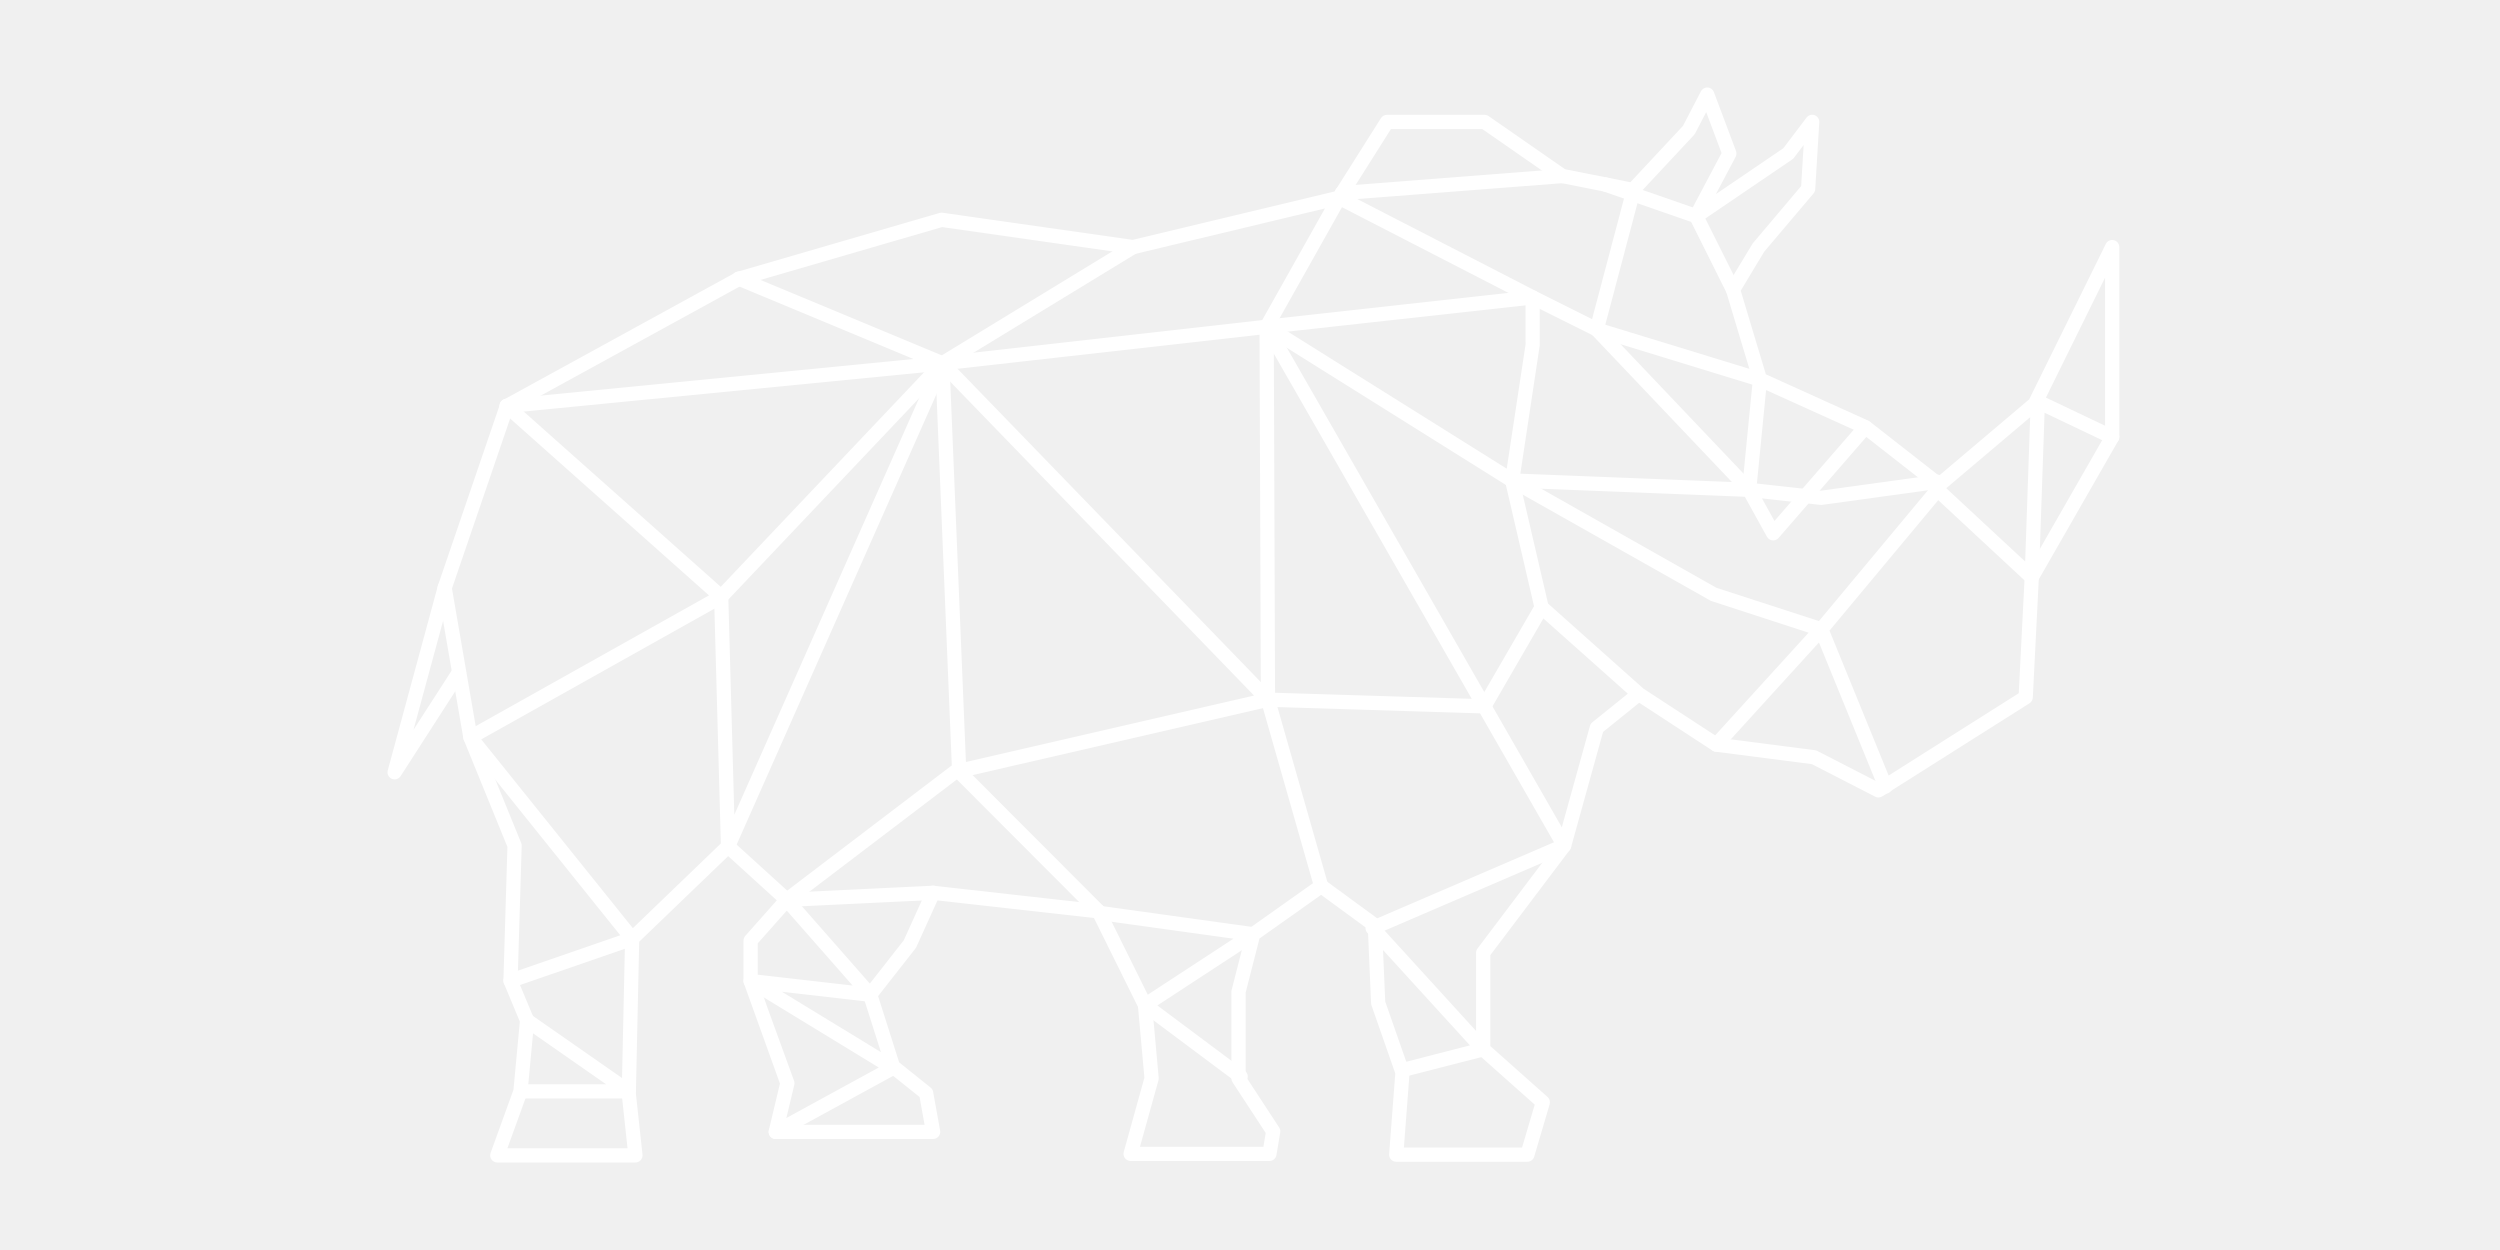
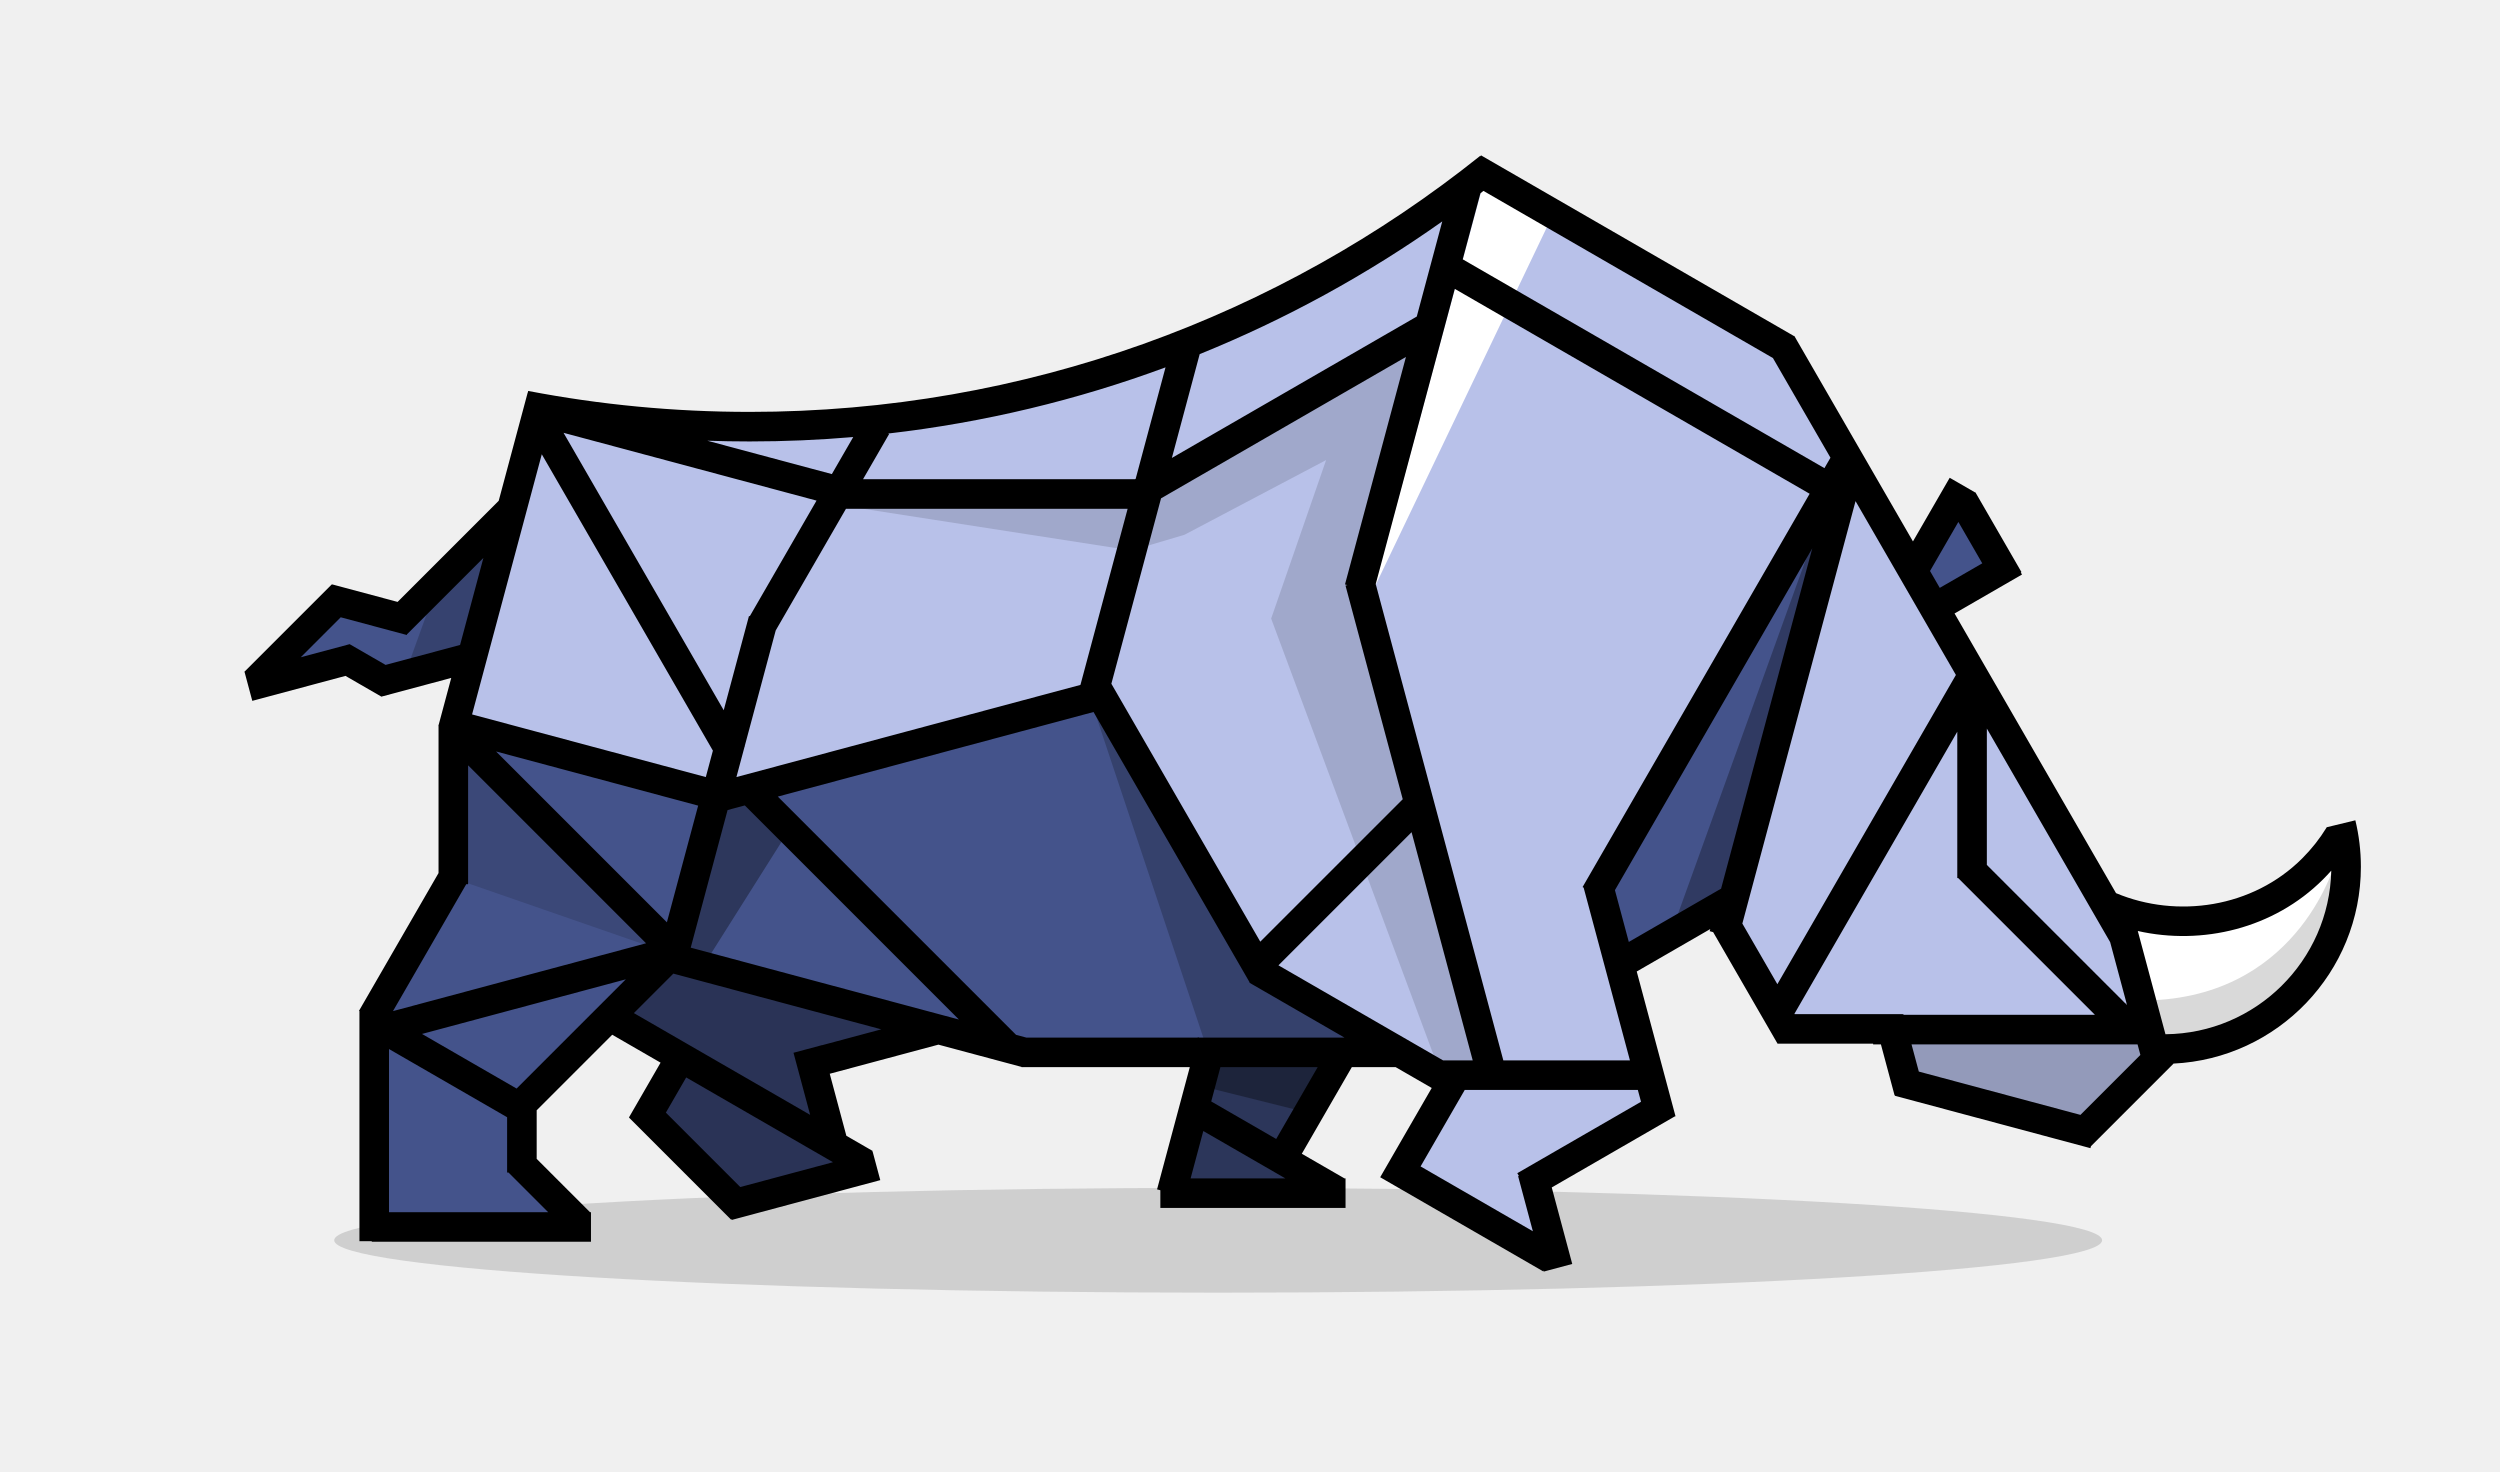
- <svg xmlns="http://www.w3.org/2000/svg" fill="#fff" viewBox="0 0 200 100">
-   <path d="M87.885 73.483a.568.568 0 0 1-.403-.168l-11.15-11.17a.569.569 0 0 1-.166-.38l-1.322-32.072-34.24 3.36a.568.568 0 1 1-.11-1.133l34.84-3.42a.574.574 0 0 1 .429.137c.118.103.19.25.195.407l1.338 32.454L88.288 72.51a.569.569 0 0 1-.403.972Z" />
-   <path d="M62.945 72.56a.57.57 0 0 1-.345-1.023l13.47-10.249a.571.571 0 0 1 .217-.101l24.037-5.543-25.344-26.18a.572.572 0 0 1-.157-.469.571.571 0 0 1 .27-.413l15.25-9.298a.568.568 0 1 1 .592.973l-14.642 8.927 25.552 26.394a.569.569 0 0 1-.282.95l-24.9 5.743-13.374 10.174a.577.577 0 0 1-.344.114Z" />
-   <path d="M50.836 93H39.783a.57.57 0 0 1-.536-.764l1.83-5.054.51-5.452-1.27-3.05a.577.577 0 0 1-.045-.237l.321-10.691-3.488-8.555a.536.536 0 0 1-.034-.119L35.01 47.13a.575.575 0 0 1 .022-.282l4.977-14.547a.576.576 0 0 1 .266-.316l18.58-10.189a.567.567 0 0 1 .115-.048l16.196-4.712a.565.565 0 0 1 .24-.017l15.205 2.17 16.162-3.873 3.703-5.865a.57.57 0 0 1 .482-.265h7.805c.117 0 .23.035.325.101l6.126 4.256 5.218 1.034 4.206-4.506 1.436-2.764a.569.569 0 0 1 1.038.062l1.769 4.712a.569.569 0 0 1-.03.467l-1.577 2.979 5.388-3.664 1.859-2.453a.567.567 0 0 1 1.021.378l-.324 5.354a.566.566 0 0 1-.135.334l-3.946 4.658-1.878 3.121 2.009 6.69 8.196 3.709a.6.6 0 0 1 .116.07l5.539 4.33 7.214-6.104 6.132-12.434a.569.569 0 0 1 1.079.252v15.19a.58.58 0 0 1-.075.285l-6.367 11.109-.477 9.457a.568.568 0 0 1-.264.452l-11.781 7.45a.561.561 0 0 1-.564.025l-5.066-2.604-7.717-.997a.564.564 0 0 1-.238-.088l-5.857-3.825-2.891 2.33-2.567 9.248a.58.58 0 0 1-.095.19l-6.359 8.422v7.275l4.579 4.07c.165.147.23.376.167.587l-1.236 4.19a.57.57 0 0 1-.546.408h-10.492a.572.572 0 0 1-.568-.613l.492-6.456-1.906-5.453a.57.57 0 0 1-.03-.164l-.255-5.928-3.741-2.74-4.932 3.494-1.107 4.33v6.685l2.681 4.1c.079.119.11.264.086.405l-.303 1.802a.57.57 0 0 1-.562.475H90.45a.57.57 0 0 1-.55-.722l1.652-5.943-.511-5.656-3.526-7.119-12.517-1.405-1.686 3.72a.637.637 0 0 1-.07.118l-2.994 3.817 1.684 5.3 2.513 2.014c.107.085.18.208.205.343l.56 3.102a.576.576 0 0 1-.123.467.573.573 0 0 1-.438.204H62.06a.57.57 0 0 1-.555-.701l.89-3.732-2.884-8.02a.553.553 0 0 1-.032-.188V75.25c0-.139.051-.273.143-.378l2.523-2.844-3.89-3.538-7.12 6.848-.265 12.143.53 4.884a.571.571 0 0 1-.141.441.57.57 0 0 1-.423.194Zm-10.243-1.139h9.609l-.466-4.326.268-12.452a.574.574 0 0 1 .174-.399l7.671-7.38a.571.571 0 0 1 .778-.011l4.7 4.275a.57.57 0 0 1 .043.8l-2.752 3.102v2.914l.785 2.253 2.12 5.824a.561.561 0 0 1 .02.327l-.762 3.195h11.185l-.4-2.222-2.483-1.987a.573.573 0 0 1-.186-.272l-1.828-5.752a.57.57 0 0 1 .094-.524l3.138-4 1.828-4.035a.566.566 0 0 1 .582-.331l13.238 1.487c.192.022.36.14.447.313l3.712 7.493a.6.6 0 0 1 .057.201l.53 5.865a.586.586 0 0 1-.018.204l-1.48 5.322h9.875l.185-1.108-2.652-4.054a.575.575 0 0 1-.094-.312v-6.927a.52.52 0 0 1 .019-.141l1.176-4.603a.572.572 0 0 1 .222-.324l5.437-3.852a.567.567 0 0 1 .665.004l4.293 3.145a.564.564 0 0 1 .233.434l.263 6.118 1.917 5.486a.566.566 0 0 1 .029.231l-.453 5.962h9.452l1.014-3.434-4.501-4.001a.568.568 0 0 1-.191-.426v-7.721c0-.125.041-.244.115-.343l6.409-8.488 2.587-9.32a.562.562 0 0 1 .191-.29l2.838-2.286-7.277-6.482a.56.56 0 0 1-.176-.296l-2.357-10.151a.551.551 0 0 1-.008-.214l1.638-10.801-.006-3.417-14.681-7.558-5.458 9.712.105 29.681a.568.568 0 0 1-.567.572h-.002a.57.57 0 0 1-.569-.567l-.107-29.832a.59.59 0 0 1 .072-.281l5.163-9.185-15.224 3.648a.564.564 0 0 1-.214.01l-15.191-2.167-16.018 4.66L41.016 32.88l-4.858 14.2 2.024 11.743 3.511 8.61a.58.58 0 0 1 .043.233l-.322 10.689 1.28 3.067c.036.086.05.18.041.272l-.53 5.666a.604.604 0 0 1-.032.14l-1.58 4.36Zm96.913-32.837 7.688.993a.595.595 0 0 1 .188.058l4.864 2.502 11.255-7.119.47-9.298a.565.565 0 0 1 .075-.254l6.36-11.097V22.212l-5.104 10.35a.572.572 0 0 1-.142.183l-7.659 6.479a.567.567 0 0 1-.718.014l-5.849-4.573-8.371-3.788a.572.572 0 0 1-.311-.355l-2.156-7.18a.57.57 0 0 1 .058-.457l2.063-3.412 3.875-4.586.2-3.288-.779 1.028a.557.557 0 0 1-.134.127l-7.362 5.006a.57.57 0 0 1-.824-.737l2.532-4.78-1.229-3.275-.882 1.7a.562.562 0 0 1-.089.126l-4.476 4.794a.563.563 0 0 1-.527.17l-5.645-1.118a.57.57 0 0 1-.214-.091l-6.077-4.222h-7.313l-3.327 5.27 14.923 7.684c.19.097.309.293.309.506v3.85l-1.628 10.777 2.293 9.87 7.631 6.805.008.007 6.024 3.928Z" />
-   <path d="M150.835 63.492a.569.569 0 0 1-.527-.354l-5.134-12.576a.57.57 0 0 1 .09-.58l9.302-11.16a.575.575 0 0 1 .402-.204.58.58 0 0 1 .424.151l6.622 6.155.442-12.813a.57.57 0 0 1 .814-.495l5.951 2.833a.57.57 0 0 1-.49 1.03l-5.166-2.46-.455 13.192a.569.569 0 0 1-.957.397l-7.095-6.594-8.698 10.436 5.004 12.26a.57.57 0 0 1-.312.742.634.634 0 0 1-.217.04Z" />
-   <path d="M137.305 60.14a.57.57 0 0 1-.42-.952l7.803-8.574-7.822-2.547-16.177-9.134-19.493-12.204-25.743 2.905a.57.57 0 0 1-.127-1.132l25.94-2.927a.559.559 0 0 1 .366.083l19.64 12.297 16.051 9.074 8.555 2.776a.571.571 0 0 1 .245.925l-8.397 9.225a.567.567 0 0 1-.421.186Z" />
-   <path d="M145.702 40.396a.576.576 0 0 1-.063-.004l-5.772-.64-18.919-.746a.57.57 0 0 1-.547-.59c.013-.315.317-.575.591-.547l18.96.747 5.742.636 9.231-1.273a.557.557 0 0 1 .641.486.567.567 0 0 1-.486.641l-9.302 1.283a.416.416 0 0 1-.076.007Z" />
-   <path d="M141.853 43.234a.567.567 0 0 1-.497-.294l-1.89-3.416-12.141-12.78a.567.567 0 0 1-.138-.537l2.887-10.907a.57.57 0 0 1 1.101.292l-2.807 10.6 11.973 12.6a.517.517 0 0 1 .085.118l1.531 2.767 6.841-7.875a.57.57 0 0 1 .86.748l-7.376 8.49a.567.567 0 0 1-.429.194Zm-34.488-27.217a.568.568 0 0 1-.044-1.137l17.622-1.366a.57.57 0 0 1 .087 1.136l-17.621 1.365c-.015.002-.029.002-.044.002Z" />
-   <path d="M112.196 86.175a.57.57 0 0 1-.141-1.12l5.54-1.425-8.207-9a.569.569 0 0 1 .196-.907l14.734-6.342-23.483-40.955a.567.567 0 0 1 .431-.85l21.278-2.353a.577.577 0 0 1 .318.057l5.132 2.566 12.971 3.971c.26.08.427.33.4.6l-.868 8.825a.569.569 0 1 1-1.133-.11l.822-8.362-12.614-3.87-5.069-2.525-20.247 2.239 23.367 40.752a.57.57 0 0 1-.268.806l-14.585 6.279 8.305 9.11a.567.567 0 0 1-.279.934l-6.457 1.66a.514.514 0 0 1-.143.02Zm-12.946.518a.562.562 0 0 1-.34-.114l-7.655-5.718a.57.57 0 0 1 .03-.933l7.39-4.833-10.792-1.5a.57.57 0 0 1 .157-1.128l12.296 1.71a.57.57 0 0 1 .233 1.04l-7.978 5.22 7.002 5.231a.569.569 0 0 1-.343 1.025Zm-37.188 4.429a.571.571 0 0 1-.273-1.07l8.513-4.65-10.549-6.435a.567.567 0 0 1-.241-.67.564.564 0 0 1 .603-.38l8.094.927-5.69-6.477a.57.57 0 1 1 .855-.753l6.666 7.588a.566.566 0 0 1 .077.64.557.557 0 0 1-.57.302l-6.993-.802 9.182 5.6a.57.57 0 0 1-.023.986l-9.378 5.124a.557.557 0 0 1-.273.07Zm-11.765-3.245h-8.66a.57.57 0 0 1 0-1.138h6.847l-6.641-4.629a.57.57 0 0 1 .65-.935l8.13 5.666a.569.569 0 0 1-.326 1.037Zm-9.455-8.847a.57.57 0 0 1-.187-1.107l8.967-3.101-12.434-15.483a.57.57 0 0 1 .165-.853L57.34 47.283l17.635-18.607a.569.569 0 1 1 .827.783L58.108 48.13a.545.545 0 0 1-.135.104L38.498 59.15l12.52 15.589a.57.57 0 0 1-.258.895L41.028 79a.594.594 0 0 1-.186.03Z" />
-   <path d="M105.693 71.459a.57.57 0 0 1-.548-.413l-4.257-14.917a.573.573 0 0 1 .098-.506.593.593 0 0 1 .467-.22l16.964.524 4.417-7.622a.565.565 0 0 1 .777-.207.568.568 0 0 1 .208.778l-4.586 7.917a.557.557 0 0 1-.511.285l-16.525-.512 4.044 14.168a.57.57 0 0 1-.548.725Zm-47.449-3.174a.571.571 0 0 1-.57-.553L57.133 48 40.17 32.912a.57.57 0 1 1 .757-.85l17.146 15.25a.566.566 0 0 1 .19.41l.481 17.462 15.887-35.815-15.722-6.546a.57.57 0 1 1 .439-1.05l16.259 6.768a.57.57 0 0 1 .302.757L58.765 67.945a.569.569 0 0 1-.52.34Zm4.7 4.274a.57.57 0 0 1-.026-1.138l11.702-.564c.285-.028.58.228.595.543a.57.57 0 0 1-.542.595l-11.701.564h-.028Zm75.698-48.809a.569.569 0 0 1-.51-.314l-2.842-5.683-7.046-2.45a.568.568 0 1 1 .374-1.076l7.264 2.528c.142.049.257.15.323.283l2.945 5.89a.57.57 0 0 1-.508.822ZM31.57 62.354a.57.57 0 0 1-.55-.719l4.003-14.749a.57.57 0 1 1 1.099.297l-3.04 11.197 3.171-4.924a.57.57 0 0 1 .958.616l-5.162 8.02a.573.573 0 0 1-.48.262Z" />
+ <svg xmlns="http://www.w3.org/2000/svg" width="100%" height="100%" viewBox="0 0 790 465" version="1.1" xml:space="preserve" style="fill-rule:evenodd;clip-rule:evenodd;stroke-linejoin:round;stroke-miterlimit:2;">
+   <rect id="rhino" x="0.342" y="0.158" width="788.726" height="463.956" style="fill:none;" />
+   <clipPath id="_clip1">
+     <rect x="0.342" y="0.158" width="788.726" height="463.956" />
+   </clipPath>
+   <g clip-path="url(#_clip1)">
+     <rect id="retreat-logo" x="0.342" y="364.114" width="519.685" height="519.685" style="fill:none;" />
+     <ellipse cx="384.938" cy="391.925" rx="279.333" ry="16.56" style="fill-opacity:0.14;" />
+     <path d="M740.031,268.638l-1.284,23.785l-16.644,24.606l-25.529,13.585l-13.85,1.594l-21.602,22.714l-60.104,-11.351l-6.815,-19.145l-31.885,-0.611l-20.886,-36.691l-27.901,14.26l10.501,48.744l-37.835,21.981l4.613,24.857l-47.776,-28.349l16.262,-29.254l-29.289,-8.287l-6.242,2.004l-19.056,30.547l13.491,14.32l-46.804,-0.02l9.243,-42.554l-54.784,-1.426l-34.486,-8.365l-33.216,10.223l2.938,24.691l11.46,6.504l-38.255,15.159l-28.962,-28.889l8.883,-16.526l-26.034,-16.753l-20.934,25.558l-1.883,22.117l17.236,19.701l-63.004,2.617l-0.994,-68.587l25.201,-45.08l0.507,-45.67l6.934,-24.678l-30.209,9.193l-14.814,-5.431l-28.568,3.789l28.27,-23.466l17.992,4.962l32.369,-27.986l12.999,-38.876c0,0 53.465,5.121 90.651,3.78c37.187,-1.341 104.102,-18.165 139.328,-32.926c35.227,-14.761 68.948,-45.082 68.948,-45.082l97.09,56.337l35.521,66.534l19.187,-22.257l9.777,19.37l-0.019,5.593l-15.408,9.939l23.785,48.074l32.354,54.907c-0,-0 17.114,2.302 25.935,-0c8.821,-2.303 43.597,-23.785 43.597,-23.785" style="fill:#b8c1e9;" />
+     <path d="M616.313,158.59l-8.696,21.254l6.19,9.185l15.392,-7.01l-2.123,-13.172l-10.763,-10.257Z" style="fill:#44538b;" />
+     <path d="M434.156,186.004l56.646,-118.35l-21.541,-11.595l-35.105,129.945Z" style="fill:#fff;" />
+     <path d="M671.354,286.678l10.375,46.52l22.312,-3.794l28.484,-24.279l5.757,-33.71l-24.939,13.126l-18.037,5.44l-23.952,-3.303" style="fill:#fff;" />
+     <path d="M738.282,271.415c0,0 -10.804,42.521 -57.961,44.662c-33.42,1.517 0.293,14.326 0.293,14.326l19.654,2.795l34.377,-30.891l6.99,-24.878l-3.353,-6.014Z" style="fill-opacity:0.15;" />
+     <path d="M677.369,325.832l-78.615,1.26l3.998,16.383l58.022,11.766l23.354,-20.063l-6.759,-9.346Z" style="fill-opacity:0.2;" />
+     <path d="M163.219,160.279l-14.743,49.01l-24.516,5.623l-12.466,-7.44l-31.019,6.424l24.161,-23.844l23.19,3.812l35.393,-33.585" style="fill:#44538b;" />
+     <path d="M140.184,179.214l-10.87,30.096l19.624,-1.417l10.438,-42.937l-19.192,14.258Z" style="fill-opacity:0.2;" />
+     <path d="M577.884,158.59l-73.378,118.946l7.52,27.589l34.966,-18.447l30.892,-128.088Z" style="fill:#44538b;" />
+     <path d="M577.884,156.686l-48.484,134.435l18.598,-6.823l29.886,-127.612Z" style="fill-opacity:0.3;" />
+     <path d="M456.35,342.374l-54.663,-146.903l17.362,-50.09l-44.742,23.603l-16.767,4.969l-92.25,-14.341l94.438,-4.835l46.732,-24.182l41.656,-24.113l-13.654,76.739l36.115,152.93l-14.227,6.223Z" style="fill-opacity:0.13;" />
+     <path d="M441,332.721l-38.873,-22.774l-54.25,-88.478l-106.873,27.99l-24.446,-0.924l-71.729,-20.313l-3.523,48.223l-24.547,46.085l-0.059,66.251l62.302,-0.443l-15.13,-20.05l7.309,-28.259l20.145,-16.021l18.57,4.694l4.15,10.954l-9.252,11.365l23.657,25.129l42.33,-4.735l-5.746,-9.918l-7.045,-24.569l42.7,-11.307l26.269,5.336l57.35,1.59l-11.62,43.903l42.465,-2.5l-10.257,-8.331l19.164,-31.29l16.939,-1.608Z" style="fill:#44538b;" />
+     <path d="M209.401,300.475l-64.033,-22.227l0.853,-38.486l63.18,60.713Z" style="fill-opacity:0.14;" />
+     <path d="M250.58,260.29l-28.29,44.835l-9.124,-0l12.262,-50.932l12.854,-3.338l12.298,9.435Z" style="fill-opacity:0.34;" />
+     <path d="M345.612,223.976l35.695,107.12l53.155,-0l-37.96,-25.971l-50.89,-81.149Z" style="fill-opacity:0.22;" />
+     <path d="M423.359,331.096l-40.764,1.121l-12.951,47.406l51.196,0l-16.307,-16.389l18.826,-32.138Z" style="fill-opacity:0.35;" />
+     <path d="M413.277,351.603l-33.12,-8.268l2.95,-11.095l37.939,1.089l-7.769,18.274Z" style="fill-opacity:0.34;" />
+     <path d="M293.41,322.261l-84.927,-17.136l-13.561,17.954l17.314,10.738l-7.435,20.079l26.55,25.727l40.132,-9.807l-9.991,-19.196l-2.792,-16.218l34.71,-12.141Z" style="fill-opacity:0.38;" />
+     <path d="M77.329,212.44l-0.126,-0.127l27.65,-27.65l0.084,0.083l0.022,-0.083l20.681,5.541l31.95,-31.95l9.172,-34.231l0.041,0.011l0.095,-0.496c22.664,4.344 46.06,6.619 69.983,6.619c87.269,-0 167.524,-30.273 230.826,-80.881l0.101,0.127l0.183,-0.317l98.903,57.102l0.096,-0.055l37.503,64.958l11.614,-20.116l8.018,4.629l0.092,-0.053l14.565,25.229l-0.206,0.119l0.377,0.653l-21.315,12.306l51.025,88.378c19.252,8.061 43.176,4.676 58.833,-10.981c3.015,-3.015 5.59,-6.304 7.725,-9.789c-0.004,-0.016 -0.008,-0.033 -0.012,-0.049l0.05,-0.013c0.008,-0.012 0.015,-0.024 0.023,-0.037l0.037,0.023l8.971,-2.176c1.143,4.714 1.749,9.637 1.749,14.7c0,33.359 -26.294,60.624 -59.27,62.183l0.017,0.063l-0.055,0.014l0.017,0.017l-26.006,26.006l-0.168,0.624l-0.36,-0.096l-0.01,0.01l-0.018,-0.018l-61.412,-16.455l0.045,-0.168l-0.134,0.036l-4.314,-16.099l-2.463,0l-0,-0.227l-30.159,-0l-0.031,0.018l-0.01,-0.018l-0.018,-0l0,-0.031l-20.335,-35.221l-1.094,-0.293l0.183,-0.682l-23.239,13.417l12.259,45.75l-0.296,0.08l-38.817,22.411l6.477,24.173l-9.025,2.418l-0.092,-0.342l-0.13,0.226l-43.35,-25.029l-3.753,-2.167l-4.339,-2.505l16.287,-28.21l-11.387,-6.575l-13.869,0l-15.798,27.363l13.487,7.786l0.333,0l-0,9.344l-58.52,0l-0,-5.601l-1.043,-0.28l10.346,-38.612l-52.807,0l-0.005,0.017l-0.061,-0.017l-0.316,0l-0,-0.084l-26.245,-7.033l-34.343,9.202l5.25,19.595l8.31,4.797l-0.133,0.231l0.126,-0.034l2.418,9.025l-46.968,12.586l-0.081,-0.303l-0.152,0.152l-32.144,-32.144l0.033,-0.034l-0.11,-0.064l9.997,-17.315l-15.282,-8.823l-23.871,23.871l-0,15.355l16.849,16.85l0.308,-0l0,0.308l0.007,0.006l-0.007,0.006l0,9.023l-69.269,0l0,-0.178l-3.897,0l-0,-72.696l-0.149,-0.086l0.149,-0.258l-0,-0.012l0.007,-0l24.988,-43.28l-0,-46.446l-0.057,-0.015l0.057,-0.213l-0,-0.17l0.045,0l3.971,-14.818l-21.997,5.893l-0.026,0.046l-0.046,-0.026l-0.023,0.006l-0.007,-0.023l-11.325,-6.539l-29.444,7.889l-2.419,-9.025l0.023,-0.006Zm30.339,-17.378l-12.633,12.633l15.492,-4.151l0.011,0.039l11.306,6.528l23.541,-6.308l7.368,-27.498l-24.148,24.149l-0.055,0.204l-20.882,-5.596Zm63.536,-51.514l-22.028,82.212l73.862,19.791l2.237,-8.349l-54.071,-93.654Zm284.552,-73.586c-23.692,16.772 -49.388,30.897 -76.655,41.942l-8.79,32.805l77.388,-44.68l8.057,-30.067Zm-87.449,46.123c-27.829,10.289 -57.189,17.406 -87.642,20.912l0.29,0.168l-8.239,14.27l85.946,-0l0.205,-0.118l9.44,-35.232Zm-98.684,22.02c-10.792,0.924 -21.713,1.395 -32.742,1.395c-4.476,0 -8.934,-0.077 -13.373,-0.231l39.355,10.545l6.76,-11.709Zm290.621,-24.967l-91.472,-52.812c-0.319,0.247 -0.639,0.494 -0.959,0.74l-5.594,20.878l114.3,65.991l1.908,-3.304l-18.183,-31.493Zm49.644,67.297l3.078,5.331l13.429,-7.753l-7.554,-13.085l-8.953,15.507Zm56.924,117.284l-38.967,-67.494l-0,43.089l44.297,44.297l-5.33,-19.892Zm-48.747,-84.432l-31.715,-54.932l-35.768,133.49l11.063,19.163l56.42,-97.721Zm118.617,61.838c-0.827,0.932 -1.687,1.845 -2.579,2.738c-15.624,15.623 -38.246,20.91 -58.561,16.334l8.742,32.624c28.569,-0.263 51.757,-23.218 52.398,-51.696Zm-79.26,77.178l18.941,-18.941l-0.893,-3.331l-71.425,0l2.301,8.586l51.076,13.686Zm-90.32,-31.843l34.199,-0l-0,0.079l0.187,-0.05l0.053,0.198l60.463,0l-43.227,-43.227l-0.276,-0l-0,-46.24l-51.461,89.132l0.062,0.108Zm-52.4,-22.81l29.086,-16.793l0.044,0.076l28.848,-107.66l-62.363,108.015l4.385,16.362Zm3.86,50.508l-1.002,-3.737l-54.704,-0l-13.953,24.168l35.483,20.486l-4.661,-17.397l0.249,-0.067l-0.508,-0.881l39.096,-22.572Zm-3.506,-13.081l-14.623,-54.575l-0.338,-0.196l71.752,-124.279l-112.132,-64.74l-24.993,93.277l40.329,150.513l40.005,-0Zm-90.201,-7.196l-30.041,-17.345l0.066,-0.113l-49.325,-85.432l-99.769,26.733l75.282,75.282l3.264,0.875l54.147,-0l0.034,-0.126l0.467,0.126l45.875,-0Zm-20.865,-22.836l52.017,30.032l9.371,-0l-19.319,-72.101l-42.069,42.069Zm12.391,32.179l-30.732,0l-2.903,10.835l20.534,11.856l13.101,-22.691Zm-10.21,35.149l-25.929,-14.97l-4.011,14.97l29.94,0Zm-127.682,-47.102l-65.712,-17.608l-12.474,12.474l55.701,32.159l-5.258,-19.622l9.026,-2.418l0.007,0.028l18.71,-5.013Zm-60.222,-25.811l84.75,22.709l-67.653,-67.653l-5.446,1.459l-11.651,43.485Zm44.957,67.795l-46.388,-26.782l-6.419,11.119l23.512,23.512l29.295,-7.849Zm-99.981,-23.272l34.515,-34.516l-64.406,17.258l29.891,17.258Zm-2.542,26.545l-0.454,0l-0,-17.486l-37.321,-21.547l-0,51.559l50.3,-0l-12.525,-12.526Zm-13.372,-91.113l-23.148,40.094l79.976,-21.43l-56.236,-56.237l-0,37.573l-0.592,-0Zm30.751,-142.645l50.615,87.668l7.979,-29.778l0.257,0.069l21.095,-36.538l-79.946,-21.421Zm42.539,117.807l-63.861,-17.112l53.982,53.982l9.879,-36.87Zm14.643,-18.544l-2.551,9.521l108.71,-29.129l14.91,-55.646l-89.009,-0l-22.198,38.446l-9.822,36.657l0.056,0.096l-0.096,0.055Zm190.52,-51.149l-0.765,-0.205l19.262,-71.886l-77.389,44.681l-15.699,58.59l47.058,81.507l45.017,-45.017l-18.089,-67.508l0.605,-0.162Z" />
+   </g>
</svg>
